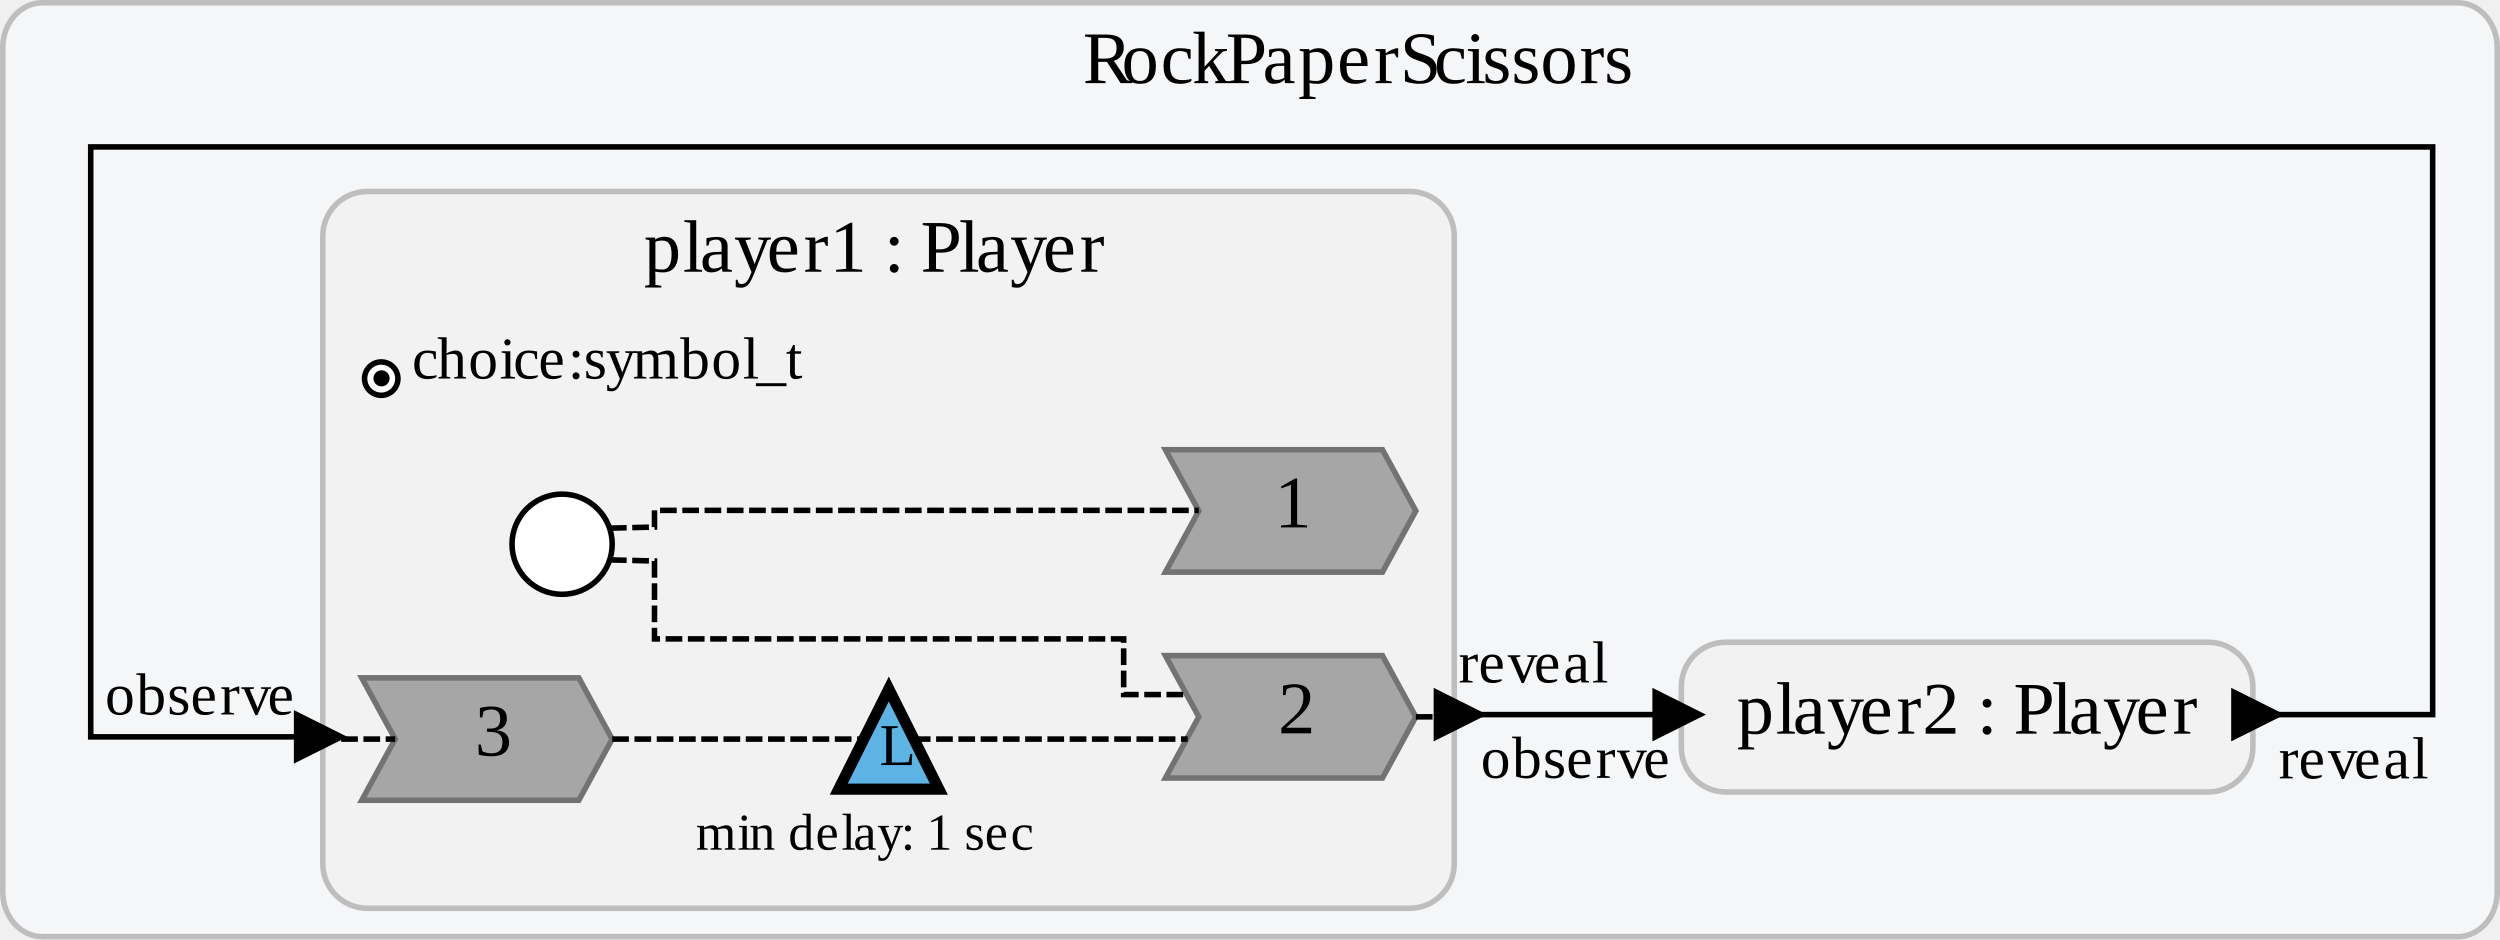
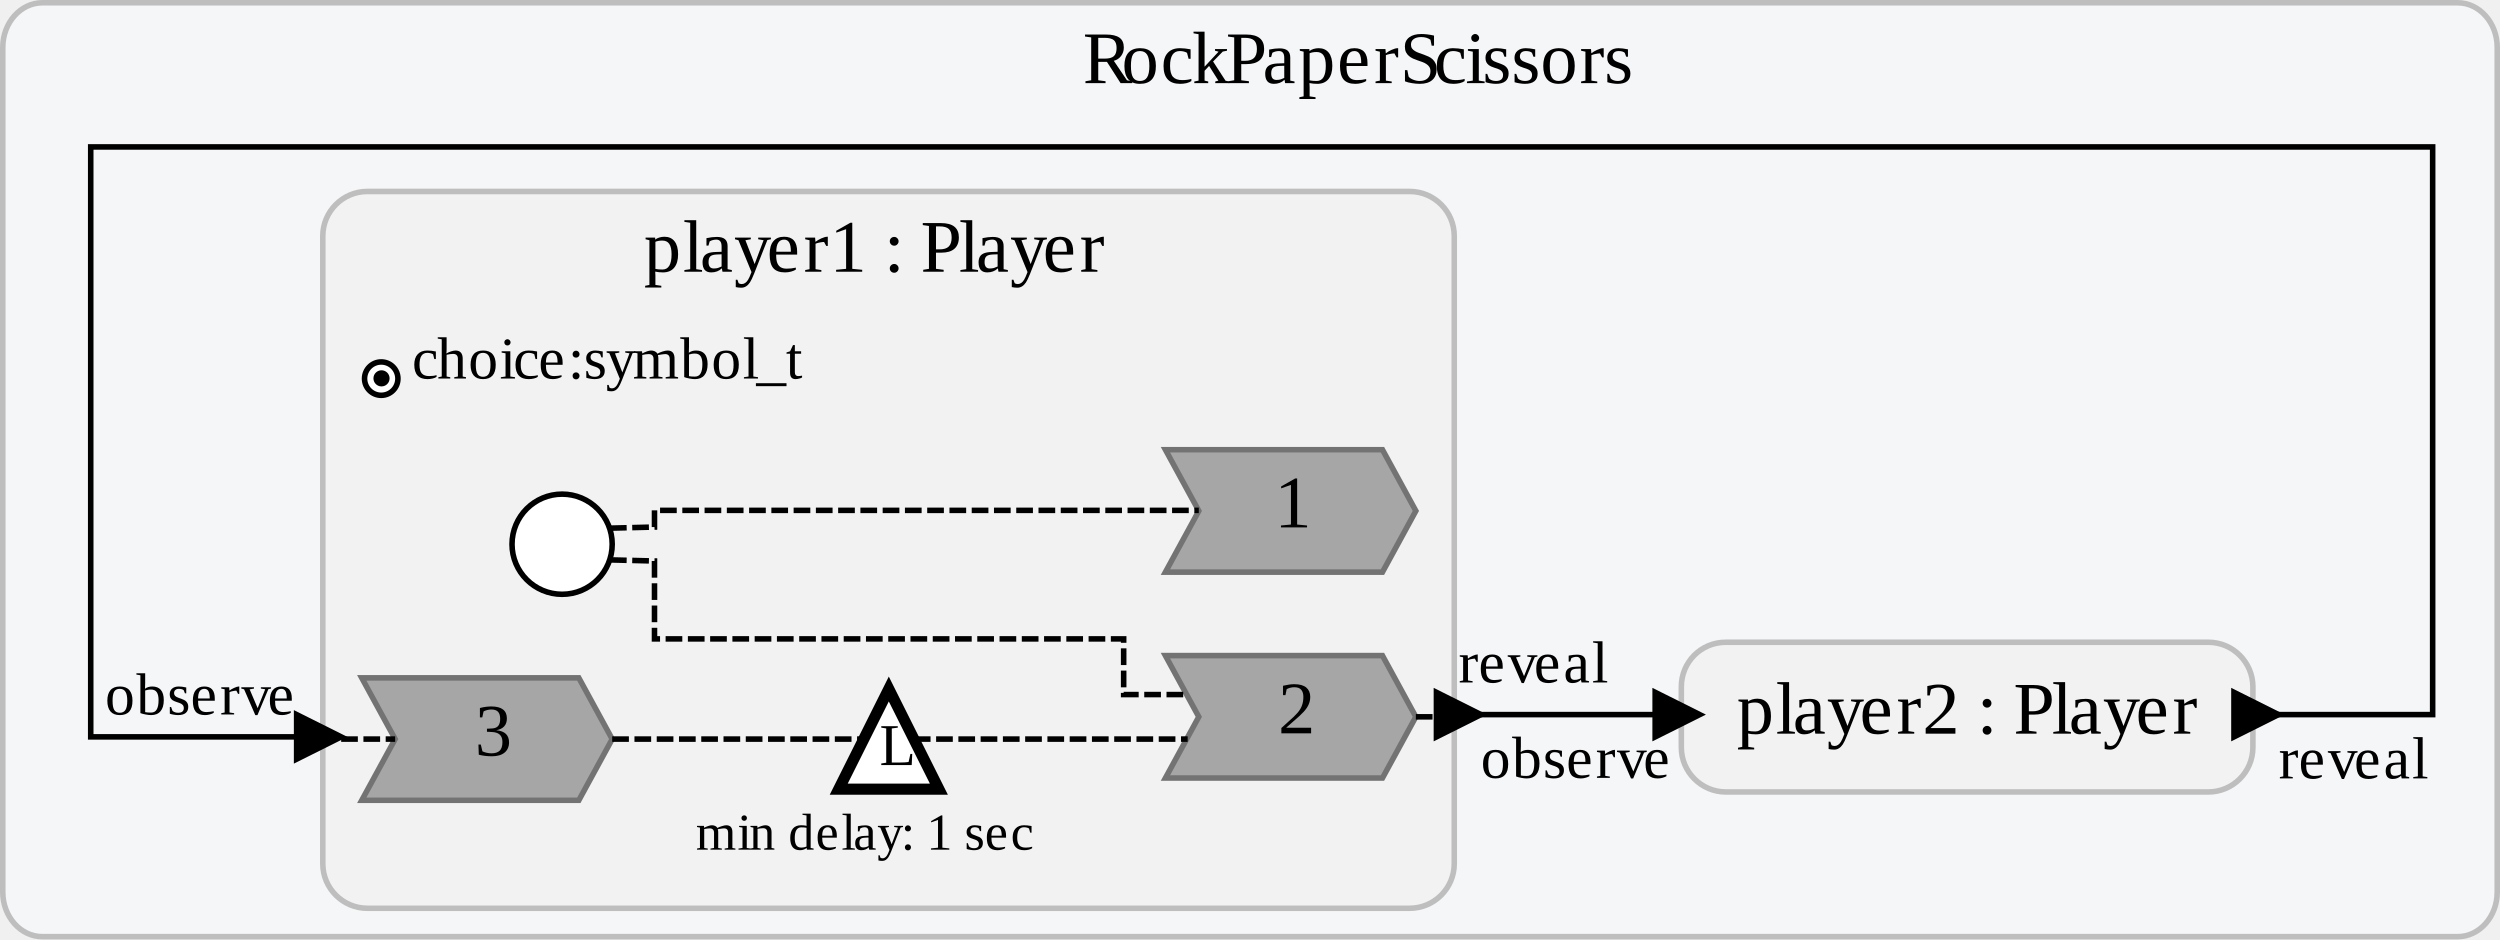
<svg xmlns="http://www.w3.org/2000/svg" version="1.2" baseProfile="tiny" id="keith-diagram_x5F_sprotty_x5F_file:_x2F__x2F__x2F_workspace_x2F_playground-lingua-franca_x2F_examples_x2F_C_x2F_src_x2F_RockPaperScissors.lf" x="0px" y="0px" viewBox="0 0 449.2 168.8" overflow="visible" xml:space="preserve">
  <path fill="#f5f6f8" stroke="#BEBEBE" d="M7.6,0.5h434c3.9,0,7.1,3.6,7.1,8v151.8c0,4.4-3.2,8-7.1,8H7.6c-3.9,0-7.1-3.6-7.1-8V8.5  C0.5,4.1,3.7,0.5,7.6,0.5z" />
  <g transform="translate(6,6)">
    <g transform="translate(188.0667,0)">
      <g id="R751749858_x24_R368968205_x24_R277024080_x24_R507363919">
        <text transform="matrix(1 0 0 1 0.5 8.94)" font-family="Calibri, Ubuntu, Cantarell, Noto Sans, sans-serif, BlinkMacSystemFont, 'Segoe UI', Helvetica, Arial, sans-serif," font-size="13.333px">R</text>
        <text transform="matrix(1 0 0 1 7.4663 8.94)" font-family="Calibri, Ubuntu, Cantarell, Noto Sans, sans-serif, BlinkMacSystemFont, 'Segoe UI', Helvetica, Arial, sans-serif," font-size="13.333px">o</text>
        <text transform="matrix(1 0 0 1 14.4976 8.94)" font-family="Calibri, Ubuntu, Cantarell, Noto Sans, sans-serif, BlinkMacSystemFont, 'Segoe UI', Helvetica, Arial, sans-serif," font-size="13.333px">c</text>
        <text transform="matrix(1 0 0 1 20.1353 8.94)" font-family="Calibri, Ubuntu, Cantarell, Noto Sans, sans-serif, BlinkMacSystemFont, 'Segoe UI', Helvetica, Arial, sans-serif," font-size="13.333px">k</text>
        <text transform="matrix(1 0 0 1 26.1963 8.94)" font-family="Calibri, Ubuntu, Cantarell, Noto Sans, sans-serif, BlinkMacSystemFont, 'Segoe UI', Helvetica, Arial, sans-serif," font-size="13.333px">P</text>
        <text transform="matrix(1 0 0 1 32.7979 8.94)" font-family="Calibri, Ubuntu, Cantarell, Noto Sans, sans-serif, BlinkMacSystemFont, 'Segoe UI', Helvetica, Arial, sans-serif," font-size="13.333px">a</text>
        <text transform="matrix(1 0 0 1 39.1846 8.94)" font-family="Calibri, Ubuntu, Cantarell, Noto Sans, sans-serif, BlinkMacSystemFont, 'Segoe UI', Helvetica, Arial, sans-serif," font-size="13.333px">p</text>
        <text transform="matrix(1 0 0 1 46.1899 8.94)" font-family="Calibri, Ubuntu, Cantarell, Noto Sans, sans-serif, BlinkMacSystemFont, 'Segoe UI', Helvetica, Arial, sans-serif," font-size="13.333px">e</text>
        <text transform="matrix(1 0 0 1 52.8242 8.94)" font-family="Calibri, Ubuntu, Cantarell, Noto Sans, sans-serif, BlinkMacSystemFont, 'Segoe UI', Helvetica, Arial, sans-serif," font-size="13.333px">r</text>
        <text transform="matrix(1 0 0 1 57.4727 8.94)" font-family="Calibri, Ubuntu, Cantarell, Noto Sans, sans-serif, BlinkMacSystemFont, 'Segoe UI', Helvetica, Arial, sans-serif," font-size="13.333px">S</text>
        <text transform="matrix(1 0 0 1 63.5986 8.94)" font-family="Calibri, Ubuntu, Cantarell, Noto Sans, sans-serif, BlinkMacSystemFont, 'Segoe UI', Helvetica, Arial, sans-serif," font-size="13.333px">c</text>
        <text transform="matrix(1 0 0 1 69.2368 8.94)" font-family="Calibri, Ubuntu, Cantarell, Noto Sans, sans-serif, BlinkMacSystemFont, 'Segoe UI', Helvetica, Arial, sans-serif," font-size="13.333px">i</text>
        <text transform="matrix(1 0 0 1 72.2969 8.94)" font-family="Calibri, Ubuntu, Cantarell, Noto Sans, sans-serif, BlinkMacSystemFont, 'Segoe UI', Helvetica, Arial, sans-serif," font-size="13.333px">s</text>
        <text transform="matrix(1 0 0 1 77.5112 8.94)" font-family="Calibri, Ubuntu, Cantarell, Noto Sans, sans-serif, BlinkMacSystemFont, 'Segoe UI', Helvetica, Arial, sans-serif," font-size="13.333px">s</text>
        <text transform="matrix(1 0 0 1 82.7261 8.94)" font-family="Calibri, Ubuntu, Cantarell, Noto Sans, sans-serif, BlinkMacSystemFont, 'Segoe UI', Helvetica, Arial, sans-serif," font-size="13.333px">o</text>
        <text transform="matrix(1 0 0 1 89.7573 8.94)" font-family="Calibri, Ubuntu, Cantarell, Noto Sans, sans-serif, BlinkMacSystemFont, 'Segoe UI', Helvetica, Arial, sans-serif," font-size="13.333px">r</text>
        <text transform="matrix(1 0 0 1 94.1782 8.94)" font-family="Calibri, Ubuntu, Cantarell, Noto Sans, sans-serif, BlinkMacSystemFont, 'Segoe UI', Helvetica, Arial, sans-serif," font-size="13.333px">s</text>
      </g>
    </g>
  </g>
  <path fill="#F2F2F2" stroke="#BEBEBE" d="M310.1,115.4h86.7c4.4,0,8,3.6,8,8v10.9c0,4.4-3.6,8-8,8h-86.7c-4.4,0-8-3.6-8-8v-10.9  C302.1,119,305.6,115.4,310.1,115.4z" />
  <g transform="translate(6,6)">
    <g>
      <g id="R1604920443_x24_R1805788877_x24_R1659475032_x24_R517851685">
        <text transform="matrix(1 0 0 1 306.0666 125.8199)" font-family="Calibri, Ubuntu, Cantarell, Noto Sans, sans-serif, BlinkMacSystemFont, 'Segoe UI', Helvetica, Arial, sans-serif," font-size="13.333px">p</text>
        <text transform="matrix(1 0 0 1 313.072 125.8199)" font-family="Calibri, Ubuntu, Cantarell, Noto Sans, sans-serif, BlinkMacSystemFont, 'Segoe UI', Helvetica, Arial, sans-serif," font-size="13.333px">l</text>
        <text transform="matrix(1 0 0 1 316.1316 125.8199)" font-family="Calibri, Ubuntu, Cantarell, Noto Sans, sans-serif, BlinkMacSystemFont, 'Segoe UI', Helvetica, Arial, sans-serif," font-size="13.333px">a</text>
        <text transform="matrix(1 0 0 1 322.2712 125.8199)" font-family="Calibri, Ubuntu, Cantarell, Noto Sans, sans-serif, BlinkMacSystemFont, 'Segoe UI', Helvetica, Arial, sans-serif," font-size="13.333px">y</text>
        <text transform="matrix(1 0 0 1 328.1433 125.8199)" font-family="Calibri, Ubuntu, Cantarell, Noto Sans, sans-serif, BlinkMacSystemFont, 'Segoe UI', Helvetica, Arial, sans-serif," font-size="13.333px">e</text>
        <text transform="matrix(1 0 0 1 334.7776 125.8199)" font-family="Calibri, Ubuntu, Cantarell, Noto Sans, sans-serif, BlinkMacSystemFont, 'Segoe UI', Helvetica, Arial, sans-serif," font-size="13.333px">r</text>
        <text transform="matrix(1 0 0 1 339.426 125.8199)" font-family="Calibri, Ubuntu, Cantarell, Noto Sans, sans-serif, BlinkMacSystemFont, 'Segoe UI', Helvetica, Arial, sans-serif," font-size="13.333px">2</text>
        <text transform="matrix(1 0 0 1 346.1838 125.8199)" font-family="Calibri, Ubuntu, Cantarell, Noto Sans, sans-serif, BlinkMacSystemFont, 'Segoe UI', Helvetica, Arial, sans-serif," font-size="13.333px"> </text>
        <text transform="matrix(1 0 0 1 349.198 125.8199)" font-family="Calibri, Ubuntu, Cantarell, Noto Sans, sans-serif, BlinkMacSystemFont, 'Segoe UI', Helvetica, Arial, sans-serif," font-size="13.333px">:</text>
        <text transform="matrix(1 0 0 1 352.7658 125.8199)" font-family="Calibri, Ubuntu, Cantarell, Noto Sans, sans-serif, BlinkMacSystemFont, 'Segoe UI', Helvetica, Arial, sans-serif," font-size="13.333px"> </text>
        <text transform="matrix(1 0 0 1 355.78 125.8199)" font-family="Calibri, Ubuntu, Cantarell, Noto Sans, sans-serif, BlinkMacSystemFont, 'Segoe UI', Helvetica, Arial, sans-serif," font-size="13.333px">P</text>
        <text transform="matrix(1 0 0 1 362.6682 125.8199)" font-family="Calibri, Ubuntu, Cantarell, Noto Sans, sans-serif, BlinkMacSystemFont, 'Segoe UI', Helvetica, Arial, sans-serif," font-size="13.333px">l</text>
        <text transform="matrix(1 0 0 1 365.7278 125.8199)" font-family="Calibri, Ubuntu, Cantarell, Noto Sans, sans-serif, BlinkMacSystemFont, 'Segoe UI', Helvetica, Arial, sans-serif," font-size="13.333px">a</text>
        <text transform="matrix(1 0 0 1 371.8669 125.8199)" font-family="Calibri, Ubuntu, Cantarell, Noto Sans, sans-serif, BlinkMacSystemFont, 'Segoe UI', Helvetica, Arial, sans-serif," font-size="13.333px">y</text>
        <text transform="matrix(1 0 0 1 377.7395 125.8199)" font-family="Calibri, Ubuntu, Cantarell, Noto Sans, sans-serif, BlinkMacSystemFont, 'Segoe UI', Helvetica, Arial, sans-serif," font-size="13.333px">e</text>
        <text transform="matrix(1 0 0 1 384.3737 125.8199)" font-family="Calibri, Ubuntu, Cantarell, Noto Sans, sans-serif, BlinkMacSystemFont, 'Segoe UI', Helvetica, Arial, sans-serif," font-size="13.333px">r</text>
      </g>
    </g>
  </g>
  <g id="R1766444717">
    <path stroke="#000000" d="M297.4,124.4l8,4l-8,4V124.4z" />
  </g>
  <g id="keith-diagram_x5F_sprotty_x5F__x24_root_x24_Nrockpaperscissors_x5F_main_x24_Nrockpaperscissors_x5F_player2_x24__x24_P1937962514_x24__x24_L325333723" transform="translate(-39.33334, -10.50383)">
    <g id="R54033072">
      <text transform="matrix(1 0 0 1 305.4005 150.2677)" font-family="Calibri, Ubuntu, Cantarell, Noto Sans, sans-serif, BlinkMacSystemFont, 'Segoe UI', Helvetica, Arial, sans-serif," font-size="10.667px">o</text>
      <text transform="matrix(1 0 0 1 311.0255 150.2677)" font-family="Calibri, Ubuntu, Cantarell, Noto Sans, sans-serif, BlinkMacSystemFont, 'Segoe UI', Helvetica, Arial, sans-serif," font-size="10.667px">b</text>
      <text transform="matrix(1 0 0 1 316.5777 150.2677)" font-family="Calibri, Ubuntu, Cantarell, Noto Sans, sans-serif, BlinkMacSystemFont, 'Segoe UI', Helvetica, Arial, sans-serif," font-size="10.667px">s</text>
      <text transform="matrix(1 0 0 1 320.7496 150.2677)" font-family="Calibri, Ubuntu, Cantarell, Noto Sans, sans-serif, BlinkMacSystemFont, 'Segoe UI', Helvetica, Arial, sans-serif," font-size="10.667px">e</text>
      <text transform="matrix(1 0 0 1 326.0567 150.2677)" font-family="Calibri, Ubuntu, Cantarell, Noto Sans, sans-serif, BlinkMacSystemFont, 'Segoe UI', Helvetica, Arial, sans-serif," font-size="10.667px">r</text>
      <text transform="matrix(1 0 0 1 329.8746 150.2677)" font-family="Calibri, Ubuntu, Cantarell, Noto Sans, sans-serif, BlinkMacSystemFont, 'Segoe UI', Helvetica, Arial, sans-serif," font-size="10.667px">v</text>
      <text transform="matrix(1 0 0 1 334.588 150.2677)" font-family="Calibri, Ubuntu, Cantarell, Noto Sans, sans-serif, BlinkMacSystemFont, 'Segoe UI', Helvetica, Arial, sans-serif," font-size="10.667px">e</text>
    </g>
  </g>
  <g id="R715819458">
    <path stroke="#000000" d="M401.4,124.4l8,4l-8,4V124.4z" />
  </g>
  <g id="keith-diagram_x5F_sprotty_x5F__x24_root_x24_Nrockpaperscissors_x5F_main_x24_Nrockpaperscissors_x5F_player2_x24__x24_P1018081122_x24__x24_L274064559" transform="translate(10, -10.50383)">
    <g id="R459249162">
      <text transform="matrix(1 0 0 1 399.433 150.3637)" font-family="Calibri, Ubuntu, Cantarell, Noto Sans, sans-serif, BlinkMacSystemFont, 'Segoe UI', Helvetica, Arial, sans-serif," font-size="10.667px">r</text>
      <text transform="matrix(1 0 0 1 403.0112 150.3637)" font-family="Calibri, Ubuntu, Cantarell, Noto Sans, sans-serif, BlinkMacSystemFont, 'Segoe UI', Helvetica, Arial, sans-serif," font-size="10.667px">e</text>
      <text transform="matrix(1 0 0 1 408.2665 150.3637)" font-family="Calibri, Ubuntu, Cantarell, Noto Sans, sans-serif, BlinkMacSystemFont, 'Segoe UI', Helvetica, Arial, sans-serif," font-size="10.667px">v</text>
      <text transform="matrix(1 0 0 1 412.9799 150.3637)" font-family="Calibri, Ubuntu, Cantarell, Noto Sans, sans-serif, BlinkMacSystemFont, 'Segoe UI', Helvetica, Arial, sans-serif," font-size="10.667px">e</text>
      <text transform="matrix(1 0 0 1 418.287 150.3637)" font-family="Calibri, Ubuntu, Cantarell, Noto Sans, sans-serif, BlinkMacSystemFont, 'Segoe UI', Helvetica, Arial, sans-serif," font-size="10.667px">a</text>
      <text transform="matrix(1 0 0 1 423.3964 150.3637)" font-family="Calibri, Ubuntu, Cantarell, Noto Sans, sans-serif, BlinkMacSystemFont, 'Segoe UI', Helvetica, Arial, sans-serif," font-size="10.667px">l</text>
    </g>
  </g>
  <path fill="#F2F2F2" stroke="#BEBEBE" d="M66,34.4h187.3c4.4,0,8,3.6,8,8v112.8c0,4.4-3.6,8-8,8H66c-4.4,0-8-3.6-8-8V42.4  C58,38,61.6,34.4,66,34.4z" />
  <g transform="translate(6,6)">
    <g transform="translate(51.66666,0)">
      <g id="R2092940497_x24_R548010753_x24_R435949303_x24_R1834870682">
        <text transform="matrix(1 0 0 1 58.0333 42.82)" font-family="Calibri, Ubuntu, Cantarell, Noto Sans, sans-serif, BlinkMacSystemFont, 'Segoe UI', Helvetica, Arial, sans-serif," font-size="13.333px">p</text>
        <text transform="matrix(1 0 0 1 65.0387 42.82)" font-family="Calibri, Ubuntu, Cantarell, Noto Sans, sans-serif, BlinkMacSystemFont, 'Segoe UI', Helvetica, Arial, sans-serif," font-size="13.333px">l</text>
        <text transform="matrix(1 0 0 1 68.0983 42.82)" font-family="Calibri, Ubuntu, Cantarell, Noto Sans, sans-serif, BlinkMacSystemFont, 'Segoe UI', Helvetica, Arial, sans-serif," font-size="13.333px">a</text>
        <text transform="matrix(1 0 0 1 74.2379 42.82)" font-family="Calibri, Ubuntu, Cantarell, Noto Sans, sans-serif, BlinkMacSystemFont, 'Segoe UI', Helvetica, Arial, sans-serif," font-size="13.333px">y</text>
        <text transform="matrix(1 0 0 1 80.11 42.82)" font-family="Calibri, Ubuntu, Cantarell, Noto Sans, sans-serif, BlinkMacSystemFont, 'Segoe UI', Helvetica, Arial, sans-serif," font-size="13.333px">e</text>
        <text transform="matrix(1 0 0 1 86.7443 42.82)" font-family="Calibri, Ubuntu, Cantarell, Noto Sans, sans-serif, BlinkMacSystemFont, 'Segoe UI', Helvetica, Arial, sans-serif," font-size="13.333px">r</text>
        <text transform="matrix(1 0 0 1 91.3927 42.82)" font-family="Calibri, Ubuntu, Cantarell, Noto Sans, sans-serif, BlinkMacSystemFont, 'Segoe UI', Helvetica, Arial, sans-serif," font-size="13.333px">1</text>
        <text transform="matrix(1 0 0 1 98.1505 42.82)" font-family="Calibri, Ubuntu, Cantarell, Noto Sans, sans-serif, BlinkMacSystemFont, 'Segoe UI', Helvetica, Arial, sans-serif," font-size="13.333px"> </text>
        <text transform="matrix(1 0 0 1 101.1647 42.82)" font-family="Calibri, Ubuntu, Cantarell, Noto Sans, sans-serif, BlinkMacSystemFont, 'Segoe UI', Helvetica, Arial, sans-serif," font-size="13.333px">:</text>
        <text transform="matrix(1 0 0 1 104.7326 42.82)" font-family="Calibri, Ubuntu, Cantarell, Noto Sans, sans-serif, BlinkMacSystemFont, 'Segoe UI', Helvetica, Arial, sans-serif," font-size="13.333px"> </text>
        <text transform="matrix(1 0 0 1 107.7467 42.82)" font-family="Calibri, Ubuntu, Cantarell, Noto Sans, sans-serif, BlinkMacSystemFont, 'Segoe UI', Helvetica, Arial, sans-serif," font-size="13.333px">P</text>
        <text transform="matrix(1 0 0 1 114.6349 42.82)" font-family="Calibri, Ubuntu, Cantarell, Noto Sans, sans-serif, BlinkMacSystemFont, 'Segoe UI', Helvetica, Arial, sans-serif," font-size="13.333px">l</text>
        <text transform="matrix(1 0 0 1 117.6945 42.82)" font-family="Calibri, Ubuntu, Cantarell, Noto Sans, sans-serif, BlinkMacSystemFont, 'Segoe UI', Helvetica, Arial, sans-serif," font-size="13.333px">a</text>
        <text transform="matrix(1 0 0 1 123.8336 42.82)" font-family="Calibri, Ubuntu, Cantarell, Noto Sans, sans-serif, BlinkMacSystemFont, 'Segoe UI', Helvetica, Arial, sans-serif," font-size="13.333px">y</text>
        <text transform="matrix(1 0 0 1 129.7062 42.82)" font-family="Calibri, Ubuntu, Cantarell, Noto Sans, sans-serif, BlinkMacSystemFont, 'Segoe UI', Helvetica, Arial, sans-serif," font-size="13.333px">e</text>
        <text transform="matrix(1 0 0 1 136.3405 42.82)" font-family="Calibri, Ubuntu, Cantarell, Noto Sans, sans-serif, BlinkMacSystemFont, 'Segoe UI', Helvetica, Arial, sans-serif," font-size="13.333px">r</text>
      </g>
    </g>
  </g>
  <g transform="translate(6,26.87999)">
    <g>
      <g id="R2092940497_x24_R2036744878_x24_R385408880_x24_R789654238">
        <text transform="matrix(1 0 0 1 68.0333 41.1319)" font-family="Calibri, Ubuntu, Cantarell, Noto Sans, sans-serif, BlinkMacSystemFont, 'Segoe UI', Helvetica, Arial, sans-serif," font-size="10.667px">c</text>
        <text transform="matrix(1 0 0 1 72.5436 41.1319)" font-family="Calibri, Ubuntu, Cantarell, Noto Sans, sans-serif, BlinkMacSystemFont, 'Segoe UI', Helvetica, Arial, sans-serif," font-size="10.667px">h</text>
        <text transform="matrix(1 0 0 1 78.1481 41.1319)" font-family="Calibri, Ubuntu, Cantarell, Noto Sans, sans-serif, BlinkMacSystemFont, 'Segoe UI', Helvetica, Arial, sans-serif," font-size="10.667px">o</text>
        <text transform="matrix(1 0 0 1 83.7731 41.1319)" font-family="Calibri, Ubuntu, Cantarell, Noto Sans, sans-serif, BlinkMacSystemFont, 'Segoe UI', Helvetica, Arial, sans-serif," font-size="10.667px">i</text>
        <text transform="matrix(1 0 0 1 86.2208 41.1319)" font-family="Calibri, Ubuntu, Cantarell, Noto Sans, sans-serif, BlinkMacSystemFont, 'Segoe UI', Helvetica, Arial, sans-serif," font-size="10.667px">c</text>
        <text transform="matrix(1 0 0 1 90.7311 41.1319)" font-family="Calibri, Ubuntu, Cantarell, Noto Sans, sans-serif, BlinkMacSystemFont, 'Segoe UI', Helvetica, Arial, sans-serif," font-size="10.667px">e</text>
        <text transform="matrix(1 0 0 1 96.0387 41.1319)" font-family="Calibri, Ubuntu, Cantarell, Noto Sans, sans-serif, BlinkMacSystemFont, 'Segoe UI', Helvetica, Arial, sans-serif," font-size="10.667px">:</text>
        <text transform="matrix(1 0 0 1 98.8927 41.1319)" font-family="Calibri, Ubuntu, Cantarell, Noto Sans, sans-serif, BlinkMacSystemFont, 'Segoe UI', Helvetica, Arial, sans-serif," font-size="10.667px">s</text>
        <text transform="matrix(1 0 0 1 102.8717 41.1319)" font-family="Calibri, Ubuntu, Cantarell, Noto Sans, sans-serif, BlinkMacSystemFont, 'Segoe UI', Helvetica, Arial, sans-serif," font-size="10.667px">y</text>
        <text transform="matrix(1 0 0 1 107.6998 41.1319)" font-family="Calibri, Ubuntu, Cantarell, Noto Sans, sans-serif, BlinkMacSystemFont, 'Segoe UI', Helvetica, Arial, sans-serif," font-size="10.667px">m</text>
        <text transform="matrix(1 0 0 1 116.2208 41.1319)" font-family="Calibri, Ubuntu, Cantarell, Noto Sans, sans-serif, BlinkMacSystemFont, 'Segoe UI', Helvetica, Arial, sans-serif," font-size="10.667px">b</text>
        <text transform="matrix(1 0 0 1 121.8253 41.1319)" font-family="Calibri, Ubuntu, Cantarell, Noto Sans, sans-serif, BlinkMacSystemFont, 'Segoe UI', Helvetica, Arial, sans-serif," font-size="10.667px">o</text>
        <text transform="matrix(1 0 0 1 127.4503 41.1319)" font-family="Calibri, Ubuntu, Cantarell, Noto Sans, sans-serif, BlinkMacSystemFont, 'Segoe UI', Helvetica, Arial, sans-serif," font-size="10.667px">l</text>
        <text transform="matrix(1 0 0 1 129.8981 41.1319)" font-family="Calibri, Ubuntu, Cantarell, Noto Sans, sans-serif, BlinkMacSystemFont, 'Segoe UI', Helvetica, Arial, sans-serif," font-size="10.667px">_</text>
        <text transform="matrix(1 0 0 1 135.2106 41.1319)" font-family="Calibri, Ubuntu, Cantarell, Noto Sans, sans-serif, BlinkMacSystemFont, 'Segoe UI', Helvetica, Arial, sans-serif," font-size="10.667px">t</text>
      </g>
      <g id="R2092940497_x24_R2036744878_x24_R385408880_x24_R1862983918" transform="translate(1.5,3.751913)">
        <ellipse fill="#FFFFFF" stroke="#000000" cx="61" cy="37.4" rx="3" ry="3" />
        <g id="R2092940497_x24_R2036744878_x24_R385408880_x24_R1862983918_x24_R1844034466" transform="translate(1.75,1.75)">
          <ellipse stroke="#000000" stroke-width="0.5" cx="59.3" cy="35.6" rx="1.2" ry="1.2" />
        </g>
      </g>
    </g>
  </g>
  <g id="keith-diagram_x5F_sprotty_x5F__x24_root_x24_Nrockpaperscissors_x5F_main_x24_Nrockpaperscissors_x5F_player1_x24_Nrockpaperscissors_x5F_player1_x5F_startup" transform="translate(34, 54.38381)">
    <g id="R2110335494">
      <ellipse fill="#FFFFFF" stroke="#000000" cx="67" cy="43.4" rx="9" ry="9" />
    </g>
  </g>
  <path fill="#A6A6A6" stroke="#737373" d="M209.4,80.8h39l6,11l-6,11h-39l6-11L209.4,80.8z" />
  <g transform="translate(6,0)">
    <g id="R907754662_x24_R1465656305_x24_R1206330799">
      <text transform="matrix(1 0 0 1 222.9917 94.7638)" font-family="Calibri, Ubuntu, Cantarell, Noto Sans, sans-serif, BlinkMacSystemFont, 'Segoe UI', Helvetica, Arial, sans-serif," font-size="13.333px">1</text>
    </g>
  </g>
  <g id="keith-diagram_x5F_sprotty_x5F__x24_root_x24_Nrockpaperscissors_x5F_main_x24_Nrockpaperscissors_x5F_player1_x24_Nrockpaperscissors_x5F_player1_x5F_reaction_x5F_1_x24__x24_P42121758" transform="translate(6, 11)">
    <g id="R1398530689">
      <polygon stroke="#000000" points="209.4,80.8 209.4,80.8 209.4,80.8   " />
    </g>
  </g>
  <path fill="#A6A6A6" stroke="#737373" d="M209.4,117.8h39l6,11l-6,11h-39l6-11L209.4,117.8z" />
  <g transform="translate(6,0)">
    <g id="R1314997104_x24_R1839813660_x24_R551229951">
      <text transform="matrix(1 0 0 1 223.6583 131.7638)" font-family="Calibri, Ubuntu, Cantarell, Noto Sans, sans-serif, BlinkMacSystemFont, 'Segoe UI', Helvetica, Arial, sans-serif," font-size="13.333px">2</text>
    </g>
  </g>
  <g id="keith-diagram_x5F_sprotty_x5F__x24_root_x24_Nrockpaperscissors_x5F_main_x24_Nrockpaperscissors_x5F_player1_x24_Nrockpaperscissors_x5F_player1_x5F_reaction_x5F_2_x24__x24_P20671747" transform="translate(4, 7)">
    <g id="R335915626">
      <polygon stroke="#000000" points="209.4,117.8 209.4,117.8 209.4,117.8   " />
    </g>
  </g>
  <g id="keith-diagram_x5F_sprotty_x5F__x24_root_x24_Nrockpaperscissors_x5F_main_x24_Nrockpaperscissors_x5F_player1_x24_Nrockpaperscissors_x5F_player1_x5F_reaction_x5F_2_x24__x24_P1190035432" transform="translate(4, 15)">
    <g id="R415632769">
      <polygon stroke="#000000" points="209.4,117.8 209.4,117.8 209.4,117.8   " />
    </g>
  </g>
  <g id="keith-diagram_x5F_sprotty_x5F__x24_root_x24_Nrockpaperscissors_x5F_main_x24_Nrockpaperscissors_x5F_player1_x24_Nrockpaperscissors_x5F_player1_x5F_reaction_x5F_2_x24__x24_P689588113" transform="translate(45, 11)">
    <g id="R1613425543">
      <polygon stroke="#000000" points="209.4,117.8 209.4,117.8 209.4,117.8   " />
    </g>
  </g>
  <path fill="#A6A6A6" stroke="#737373" d="M65,121.8h39l6,11l-6,11H65l6-11L65,121.8z" />
  <g transform="translate(6,0)">
    <g id="R208157941_x24_R486371171_x24_R1110925998">
      <text transform="matrix(1 0 0 1 79.325 135.7638)" font-family="Calibri, Ubuntu, Cantarell, Noto Sans, sans-serif, BlinkMacSystemFont, 'Segoe UI', Helvetica, Arial, sans-serif," font-size="13.333px">3</text>
    </g>
  </g>
  <g id="keith-diagram_x5F_sprotty_x5F__x24_root_x24_Nrockpaperscissors_x5F_main_x24_Nrockpaperscissors_x5F_player1_x24_Nrockpaperscissors_x5F_player1_x5F_reaction_x5F_3_x24__x24_P1053782781" transform="translate(6, 11)">
    <g id="R2069419640">
      <polygon stroke="#000000" points="65,121.8 65,121.8 65,121.8   " />
    </g>
  </g>
  <g id="keith-diagram_x5F_sprotty_x5F__x24_root_x24_Nrockpaperscissors_x5F_main_x24_Nrockpaperscissors_x5F_player1_x24_Nrockpaperscissors_x5F_player1_x5F_reaction_x5F_3_x24__x24_P1567581361" transform="translate(45, 11)">
    <g id="R1398433431">
      <polygon stroke="#000000" points="65,121.8 65,121.8 65,121.8   " />
    </g>
  </g>
  <g id="R665204811">
-     <path fill="#5EB3E5" stroke="#000000" stroke-width="2" d="M159.7,123.8l9,18h-18L159.7,123.8z" />
+     <path fill="#ffffff" stroke="#000000" stroke-width="2" d="M159.7,123.8l9,18h-18L159.7,123.8z" />
    <g id="R665204811_x24_R1679542696">
      <text transform="matrix(1 0 0 1 158.0333 137.4638)" font-family="Calibri, Ubuntu, Cantarell, Noto Sans, sans-serif, BlinkMacSystemFont, 'Segoe UI', Helvetica, Arial, sans-serif," font-size="10.667px">L</text>
    </g>
  </g>
  <g id="keith-diagram_x5F_sprotty_x5F__x24_root_x24_Nrockpaperscissors_x5F_main_x24_Nrockpaperscissors_x5F_player1_x24_Nrockpaperscissors_x5F_player1_x5F_repeat_x24__x24_P1211888640" transform="translate(4.5, 9)">
    <g id="R490796439">
      <polygon stroke="#000000" points="150.7,123.8 150.7,123.8 150.7,123.8   " />
    </g>
  </g>
  <g id="keith-diagram_x5F_sprotty_x5F__x24_root_x24_Nrockpaperscissors_x5F_main_x24_Nrockpaperscissors_x5F_player1_x24_Nrockpaperscissors_x5F_player1_x5F_repeat_x24__x24_P564160838" transform="translate(13.5, 9)">
    <g id="R546704209">
      <polygon stroke="#000000" points="150.7,123.8 150.7,123.8 150.7,123.8   " />
    </g>
  </g>
  <g id="keith-diagram_x5F_sprotty_x5F__x24_root_x24_Nrockpaperscissors_x5F_main_x24_Nrockpaperscissors_x5F_player1_x24_Nrockpaperscissors_x5F_player1_x5F_repeat_x24__x24_L2012232625" transform="translate(-25.66667, 23)">
    <g id="R527269500">
      <text transform="matrix(1 0 0 1 150.7 129.6718)" font-family="Calibri, Ubuntu, Cantarell, Noto Sans, sans-serif, BlinkMacSystemFont, 'Segoe UI', Helvetica, Arial, sans-serif," font-size="9.333px">m</text>
      <text transform="matrix(1 0 0 1 158.1556 129.6718)" font-family="Calibri, Ubuntu, Cantarell, Noto Sans, sans-serif, BlinkMacSystemFont, 'Segoe UI', Helvetica, Arial, sans-serif," font-size="9.333px">i</text>
      <text transform="matrix(1 0 0 1 160.2977 129.6718)" font-family="Calibri, Ubuntu, Cantarell, Noto Sans, sans-serif, BlinkMacSystemFont, 'Segoe UI', Helvetica, Arial, sans-serif," font-size="9.333px">n</text>
      <text transform="matrix(1 0 0 1 165.2015 129.6718)" font-family="Calibri, Ubuntu, Cantarell, Noto Sans, sans-serif, BlinkMacSystemFont, 'Segoe UI', Helvetica, Arial, sans-serif," font-size="9.333px"> </text>
      <text transform="matrix(1 0 0 1 167.3113 129.6718)" font-family="Calibri, Ubuntu, Cantarell, Noto Sans, sans-serif, BlinkMacSystemFont, 'Segoe UI', Helvetica, Arial, sans-serif," font-size="9.333px">d</text>
      <text transform="matrix(1 0 0 1 172.2151 129.6718)" font-family="Calibri, Ubuntu, Cantarell, Noto Sans, sans-serif, BlinkMacSystemFont, 'Segoe UI', Helvetica, Arial, sans-serif," font-size="9.333px">e</text>
      <text transform="matrix(1 0 0 1 176.8587 129.6718)" font-family="Calibri, Ubuntu, Cantarell, Noto Sans, sans-serif, BlinkMacSystemFont, 'Segoe UI', Helvetica, Arial, sans-serif," font-size="9.333px">l</text>
      <text transform="matrix(1 0 0 1 179.0008 129.6718)" font-family="Calibri, Ubuntu, Cantarell, Noto Sans, sans-serif, BlinkMacSystemFont, 'Segoe UI', Helvetica, Arial, sans-serif," font-size="9.333px">a</text>
      <text transform="matrix(1 0 0 1 183.2981 129.6718)" font-family="Calibri, Ubuntu, Cantarell, Noto Sans, sans-serif, BlinkMacSystemFont, 'Segoe UI', Helvetica, Arial, sans-serif," font-size="9.333px">y</text>
      <text transform="matrix(1 0 0 1 187.5228 129.6718)" font-family="Calibri, Ubuntu, Cantarell, Noto Sans, sans-serif, BlinkMacSystemFont, 'Segoe UI', Helvetica, Arial, sans-serif," font-size="9.333px">:</text>
      <text transform="matrix(1 0 0 1 190.0203 129.6718)" font-family="Calibri, Ubuntu, Cantarell, Noto Sans, sans-serif, BlinkMacSystemFont, 'Segoe UI', Helvetica, Arial, sans-serif," font-size="9.333px"> </text>
      <text transform="matrix(1 0 0 1 192.1302 129.6718)" font-family="Calibri, Ubuntu, Cantarell, Noto Sans, sans-serif, BlinkMacSystemFont, 'Segoe UI', Helvetica, Arial, sans-serif," font-size="9.333px">1</text>
      <text transform="matrix(1 0 0 1 196.8606 129.6718)" font-family="Calibri, Ubuntu, Cantarell, Noto Sans, sans-serif, BlinkMacSystemFont, 'Segoe UI', Helvetica, Arial, sans-serif," font-size="9.333px"> </text>
      <text transform="matrix(1 0 0 1 198.9705 129.6718)" font-family="Calibri, Ubuntu, Cantarell, Noto Sans, sans-serif, BlinkMacSystemFont, 'Segoe UI', Helvetica, Arial, sans-serif," font-size="9.333px">s</text>
      <text transform="matrix(1 0 0 1 202.6209 129.6718)" font-family="Calibri, Ubuntu, Cantarell, Noto Sans, sans-serif, BlinkMacSystemFont, 'Segoe UI', Helvetica, Arial, sans-serif," font-size="9.333px">e</text>
      <text transform="matrix(1 0 0 1 207.2649 129.6718)" font-family="Calibri, Ubuntu, Cantarell, Noto Sans, sans-serif, BlinkMacSystemFont, 'Segoe UI', Helvetica, Arial, sans-serif," font-size="9.333px">c</text>
    </g>
  </g>
  <g id="keith-diagram_x5F_sprotty_x5F__x24_root_x24_Nrockpaperscissors_x5F_main_x24_Nrockpaperscissors_x5F_player1_x24_Nrockpaperscissors_x5F_player1_x5F_startup_x24__x24_E150783284">
    <g id="R1388767577">
      <path fill="none" stroke="#000000" stroke-dasharray="3,1" d="M109.6,94.9l8-0.2v-3h97.8" />
    </g>
  </g>
  <g id="keith-diagram_x5F_sprotty_x5F__x24_root_x24_Nrockpaperscissors_x5F_main_x24_Nrockpaperscissors_x5F_player1_x24_Nrockpaperscissors_x5F_player1_x5F_startup_x24__x24_E321192242">
    <g id="R934572255">
      <path fill="none" stroke="#000000" stroke-dasharray="3,1" d="M109.6,100.6l8,0.2v14h84.3v10h11.5" />
    </g>
  </g>
  <g id="keith-diagram_x5F_sprotty_x5F__x24_root_x24_Nrockpaperscissors_x5F_main_x24_Nrockpaperscissors_x5F_player1_x24_Nrockpaperscissors_x5F_player1_x5F_reaction_x5F_1_x24__x24_E257895351">
    <g>
      <g transform="rotate(90,173.8333,81.38381)">
		</g>
    </g>
  </g>
  <g id="keith-diagram_x5F_sprotty_x5F__x24_root_x24_Nrockpaperscissors_x5F_main_x24_Nrockpaperscissors_x5F_player1_x24_Nrockpaperscissors_x5F_player1_x5F_reaction_x5F_2_x24__x24_E882658588">
    <g id="R1444353676">
      <path fill="none" stroke="#000000" stroke-dasharray="3,1" d="M254.4,128.8l3.7,0" />
    </g>
  </g>
  <g id="keith-diagram_x5F_sprotty_x5F__x24_root_x24_Nrockpaperscissors_x5F_main_x24_Nrockpaperscissors_x5F_player1_x24_Nrockpaperscissors_x5F_player1_x5F_reaction_x5F_2_x24__x24_E1690716179">
    <g>
      <g transform="rotate(178.4125,53.66418,97.71414)">
		</g>
    </g>
  </g>
  <g id="keith-diagram_x5F_sprotty_x5F__x24_root_x24_Nrockpaperscissors_x5F_main_x24_Nrockpaperscissors_x5F_player1_x24_Nrockpaperscissors_x5F_player1_x5F_reaction_x5F_3_x24__x24_E344560770">
    <g id="R1838342951">
      <path fill="none" stroke="#000000" stroke-dasharray="3,1" d="M110,132.8l45.2,0" />
    </g>
  </g>
  <g id="keith-diagram_x5F_sprotty_x5F__x24_root_x24_Nrockpaperscissors_x5F_main_x24_Nrockpaperscissors_x5F_player1_x24_Nrockpaperscissors_x5F_player1_x5F_repeat_x24__x24_E2134639513">
    <g id="R13642752">
      <path fill="none" stroke="#000000" stroke-dasharray="3,1" d="M164.2,132.8l49.2,0" />
    </g>
  </g>
  <g id="keith-diagram_x5F_sprotty_x5F__x24_root_x24_Nrockpaperscissors_x5F_main_x24_Nrockpaperscissors_x5F_player1_x24__x24_E1288141870">
    <g id="R1574368535">
      <path fill="none" stroke="#000000" stroke-dasharray="3,1" d="M61.3,132.8l9.7,0" />
    </g>
  </g>
  <g id="R675203915">
    <path stroke="#000000" d="M53.3,128.4l8,4l-8,4V128.4z" />
  </g>
  <g id="keith-diagram_x5F_sprotty_x5F__x24_root_x24_Nrockpaperscissors_x5F_main_x24_Nrockpaperscissors_x5F_player1_x24__x24_P791885625_x24__x24_L716083600" transform="translate(-39.33334, -10.50383)">
    <g id="R1318834888">
      <text transform="matrix(1 0 0 1 58.2153 138.8839)" font-family="Calibri, Ubuntu, Cantarell, Noto Sans, sans-serif, BlinkMacSystemFont, 'Segoe UI', Helvetica, Arial, sans-serif," font-size="10.667px">o</text>
      <text transform="matrix(1 0 0 1 63.8403 138.8839)" font-family="Calibri, Ubuntu, Cantarell, Noto Sans, sans-serif, BlinkMacSystemFont, 'Segoe UI', Helvetica, Arial, sans-serif," font-size="10.667px">b</text>
      <text transform="matrix(1 0 0 1 69.3925 138.8839)" font-family="Calibri, Ubuntu, Cantarell, Noto Sans, sans-serif, BlinkMacSystemFont, 'Segoe UI', Helvetica, Arial, sans-serif," font-size="10.667px">s</text>
      <text transform="matrix(1 0 0 1 73.5644 138.8839)" font-family="Calibri, Ubuntu, Cantarell, Noto Sans, sans-serif, BlinkMacSystemFont, 'Segoe UI', Helvetica, Arial, sans-serif," font-size="10.667px">e</text>
      <text transform="matrix(1 0 0 1 78.8715 138.8839)" font-family="Calibri, Ubuntu, Cantarell, Noto Sans, sans-serif, BlinkMacSystemFont, 'Segoe UI', Helvetica, Arial, sans-serif," font-size="10.667px">r</text>
      <text transform="matrix(1 0 0 1 82.6894 138.8839)" font-family="Calibri, Ubuntu, Cantarell, Noto Sans, sans-serif, BlinkMacSystemFont, 'Segoe UI', Helvetica, Arial, sans-serif," font-size="10.667px">v</text>
      <text transform="matrix(1 0 0 1 87.4028 138.8839)" font-family="Calibri, Ubuntu, Cantarell, Noto Sans, sans-serif, BlinkMacSystemFont, 'Segoe UI', Helvetica, Arial, sans-serif," font-size="10.667px">e</text>
    </g>
  </g>
  <g id="R398675554">
    <path stroke="#000000" d="M258.1,124.4l8,4l-8,4V124.4z" />
  </g>
  <g id="keith-diagram_x5F_sprotty_x5F__x24_root_x24_Nrockpaperscissors_x5F_main_x24_Nrockpaperscissors_x5F_player1_x24__x24_P314265080_x24__x24_L2001112025" transform="translate(10, -10.50383)">
    <g id="R1008171342">
      <text transform="matrix(1 0 0 1 252.0669 133.1319)" font-family="Calibri, Ubuntu, Cantarell, Noto Sans, sans-serif, BlinkMacSystemFont, 'Segoe UI', Helvetica, Arial, sans-serif," font-size="10.667px">r</text>
      <text transform="matrix(1 0 0 1 255.645 133.1319)" font-family="Calibri, Ubuntu, Cantarell, Noto Sans, sans-serif, BlinkMacSystemFont, 'Segoe UI', Helvetica, Arial, sans-serif," font-size="10.667px">e</text>
      <text transform="matrix(1 0 0 1 260.9004 133.1319)" font-family="Calibri, Ubuntu, Cantarell, Noto Sans, sans-serif, BlinkMacSystemFont, 'Segoe UI', Helvetica, Arial, sans-serif," font-size="10.667px">v</text>
      <text transform="matrix(1 0 0 1 265.6138 133.1319)" font-family="Calibri, Ubuntu, Cantarell, Noto Sans, sans-serif, BlinkMacSystemFont, 'Segoe UI', Helvetica, Arial, sans-serif," font-size="10.667px">e</text>
      <text transform="matrix(1 0 0 1 270.9209 133.1319)" font-family="Calibri, Ubuntu, Cantarell, Noto Sans, sans-serif, BlinkMacSystemFont, 'Segoe UI', Helvetica, Arial, sans-serif," font-size="10.667px">a</text>
      <text transform="matrix(1 0 0 1 276.0303 133.1319)" font-family="Calibri, Ubuntu, Cantarell, Noto Sans, sans-serif, BlinkMacSystemFont, 'Segoe UI', Helvetica, Arial, sans-serif," font-size="10.667px">l</text>
    </g>
  </g>
  <path fill="none" stroke="#000000" d="M405.1,128.4h32v-102H16.3v106h39.9" />
  <path fill="none" stroke="#000000" d="M266.1,128.4l31.5,0" />
</svg>
